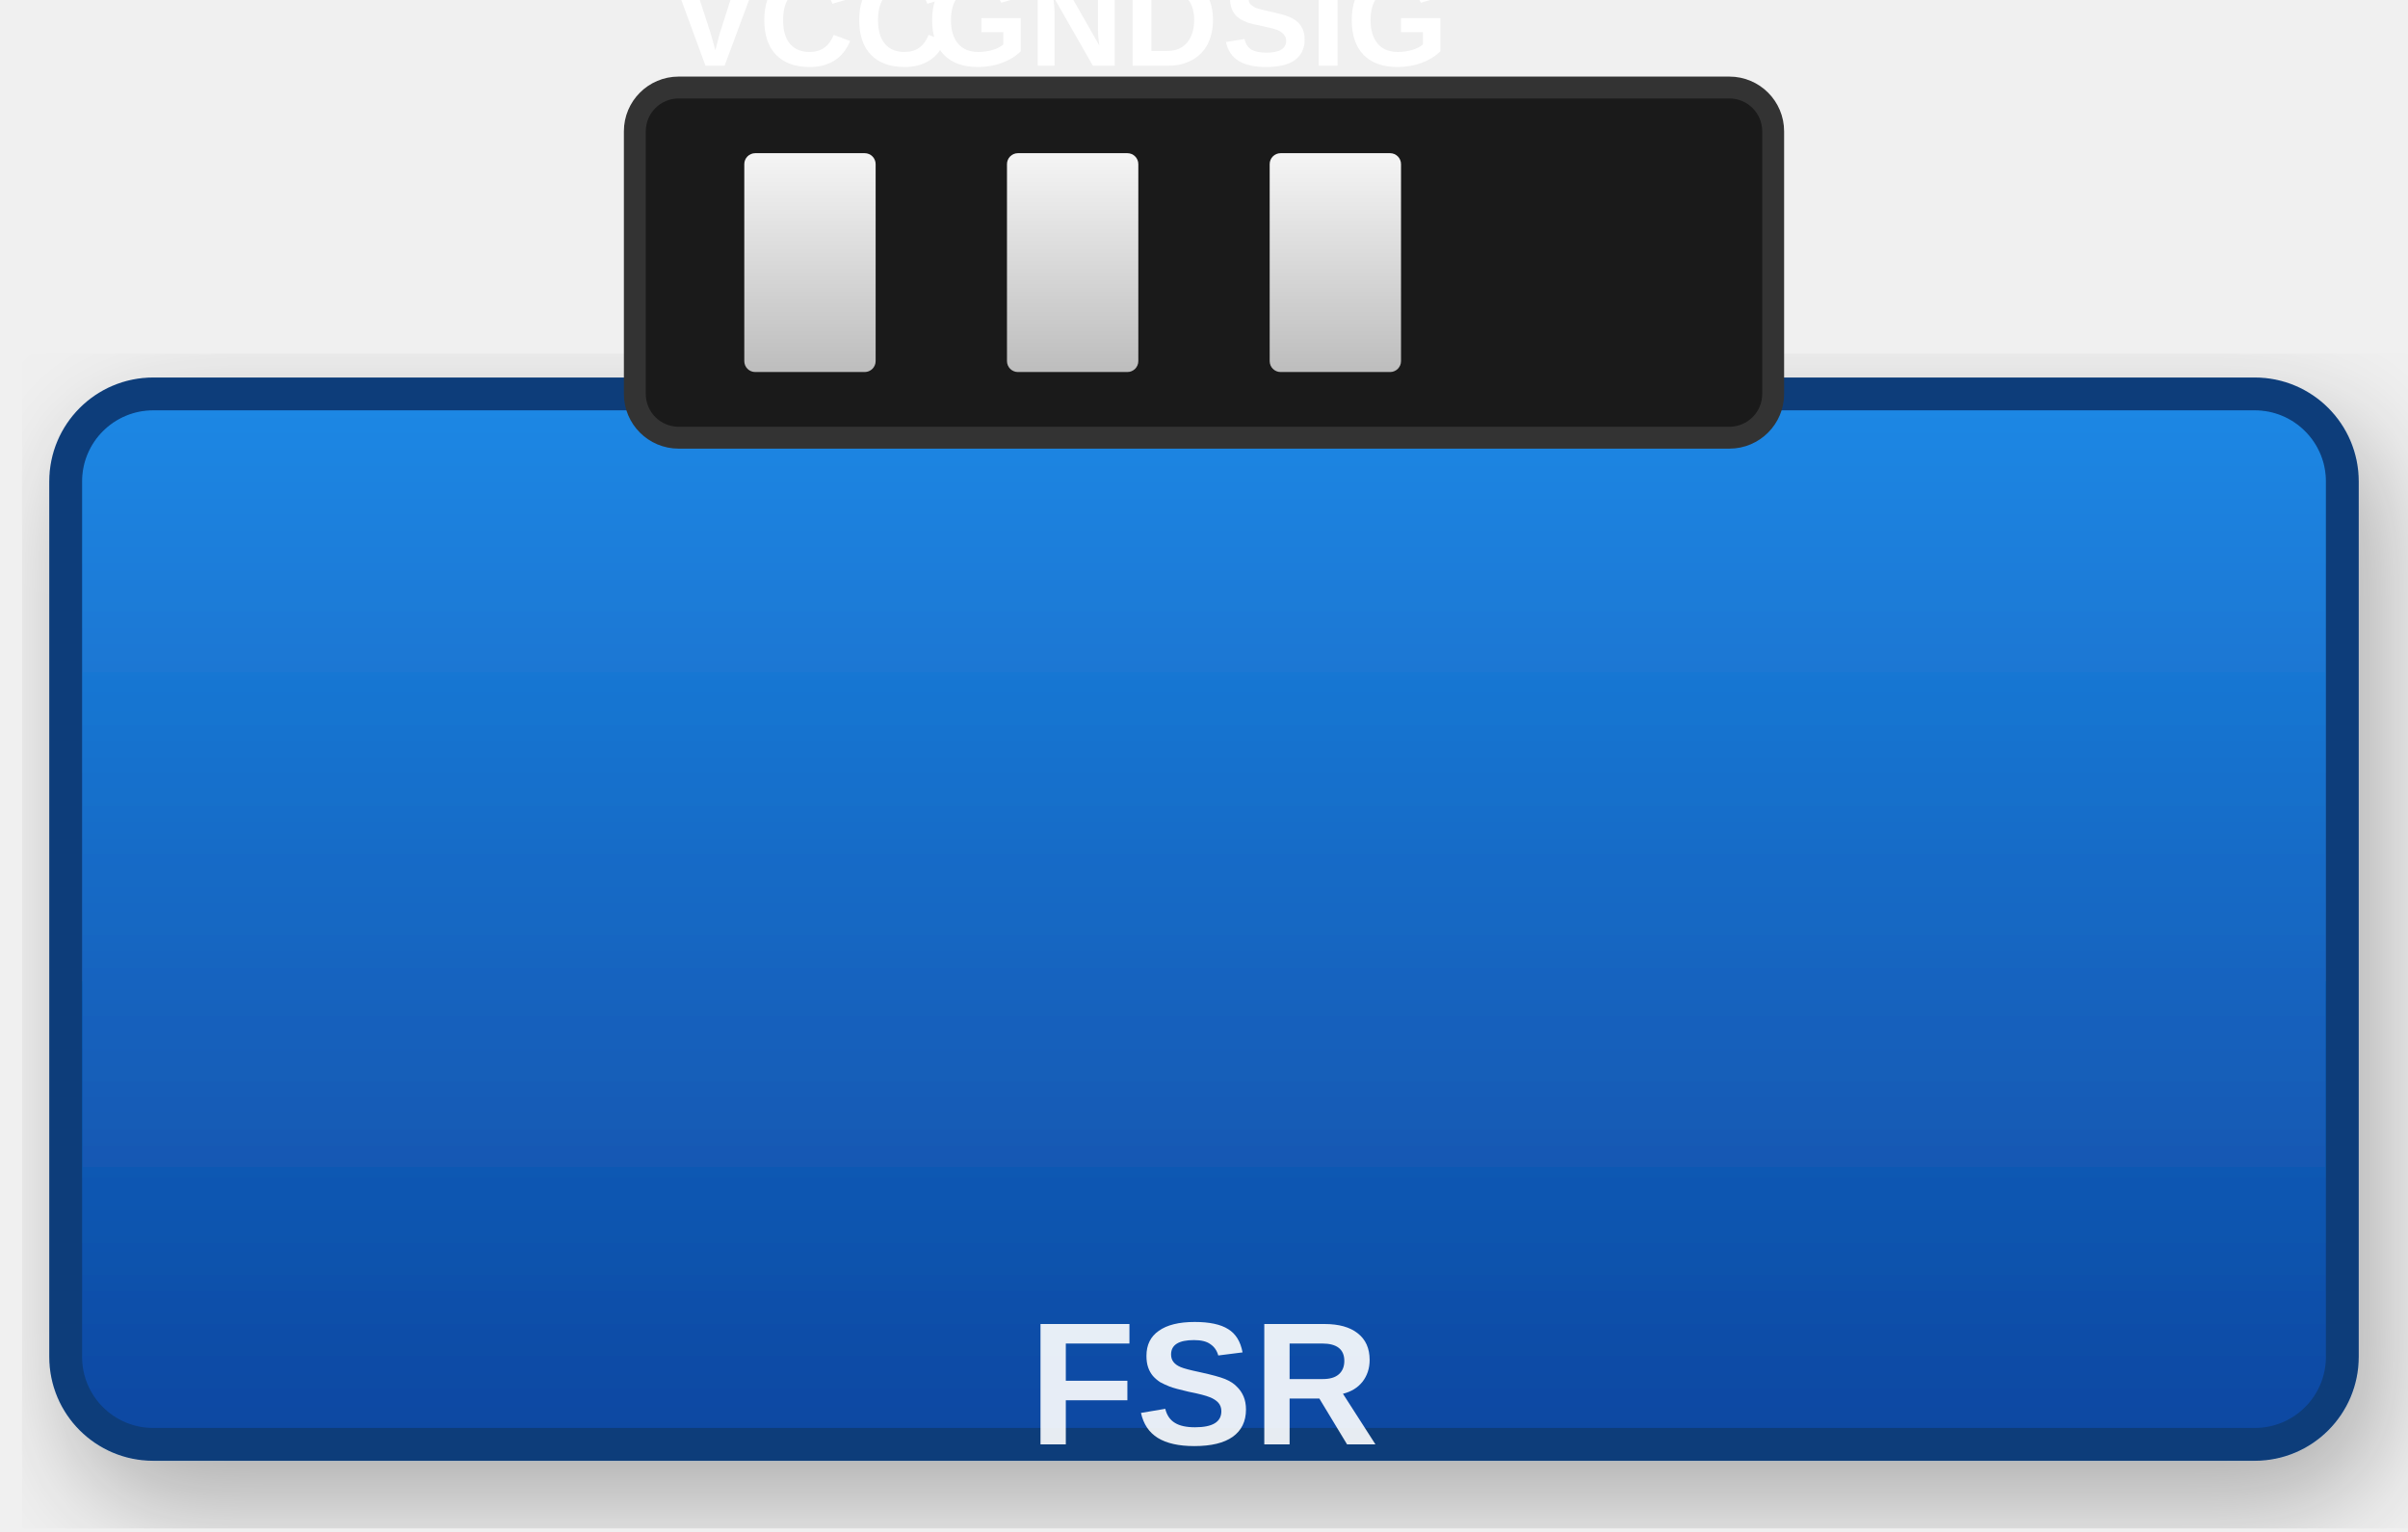
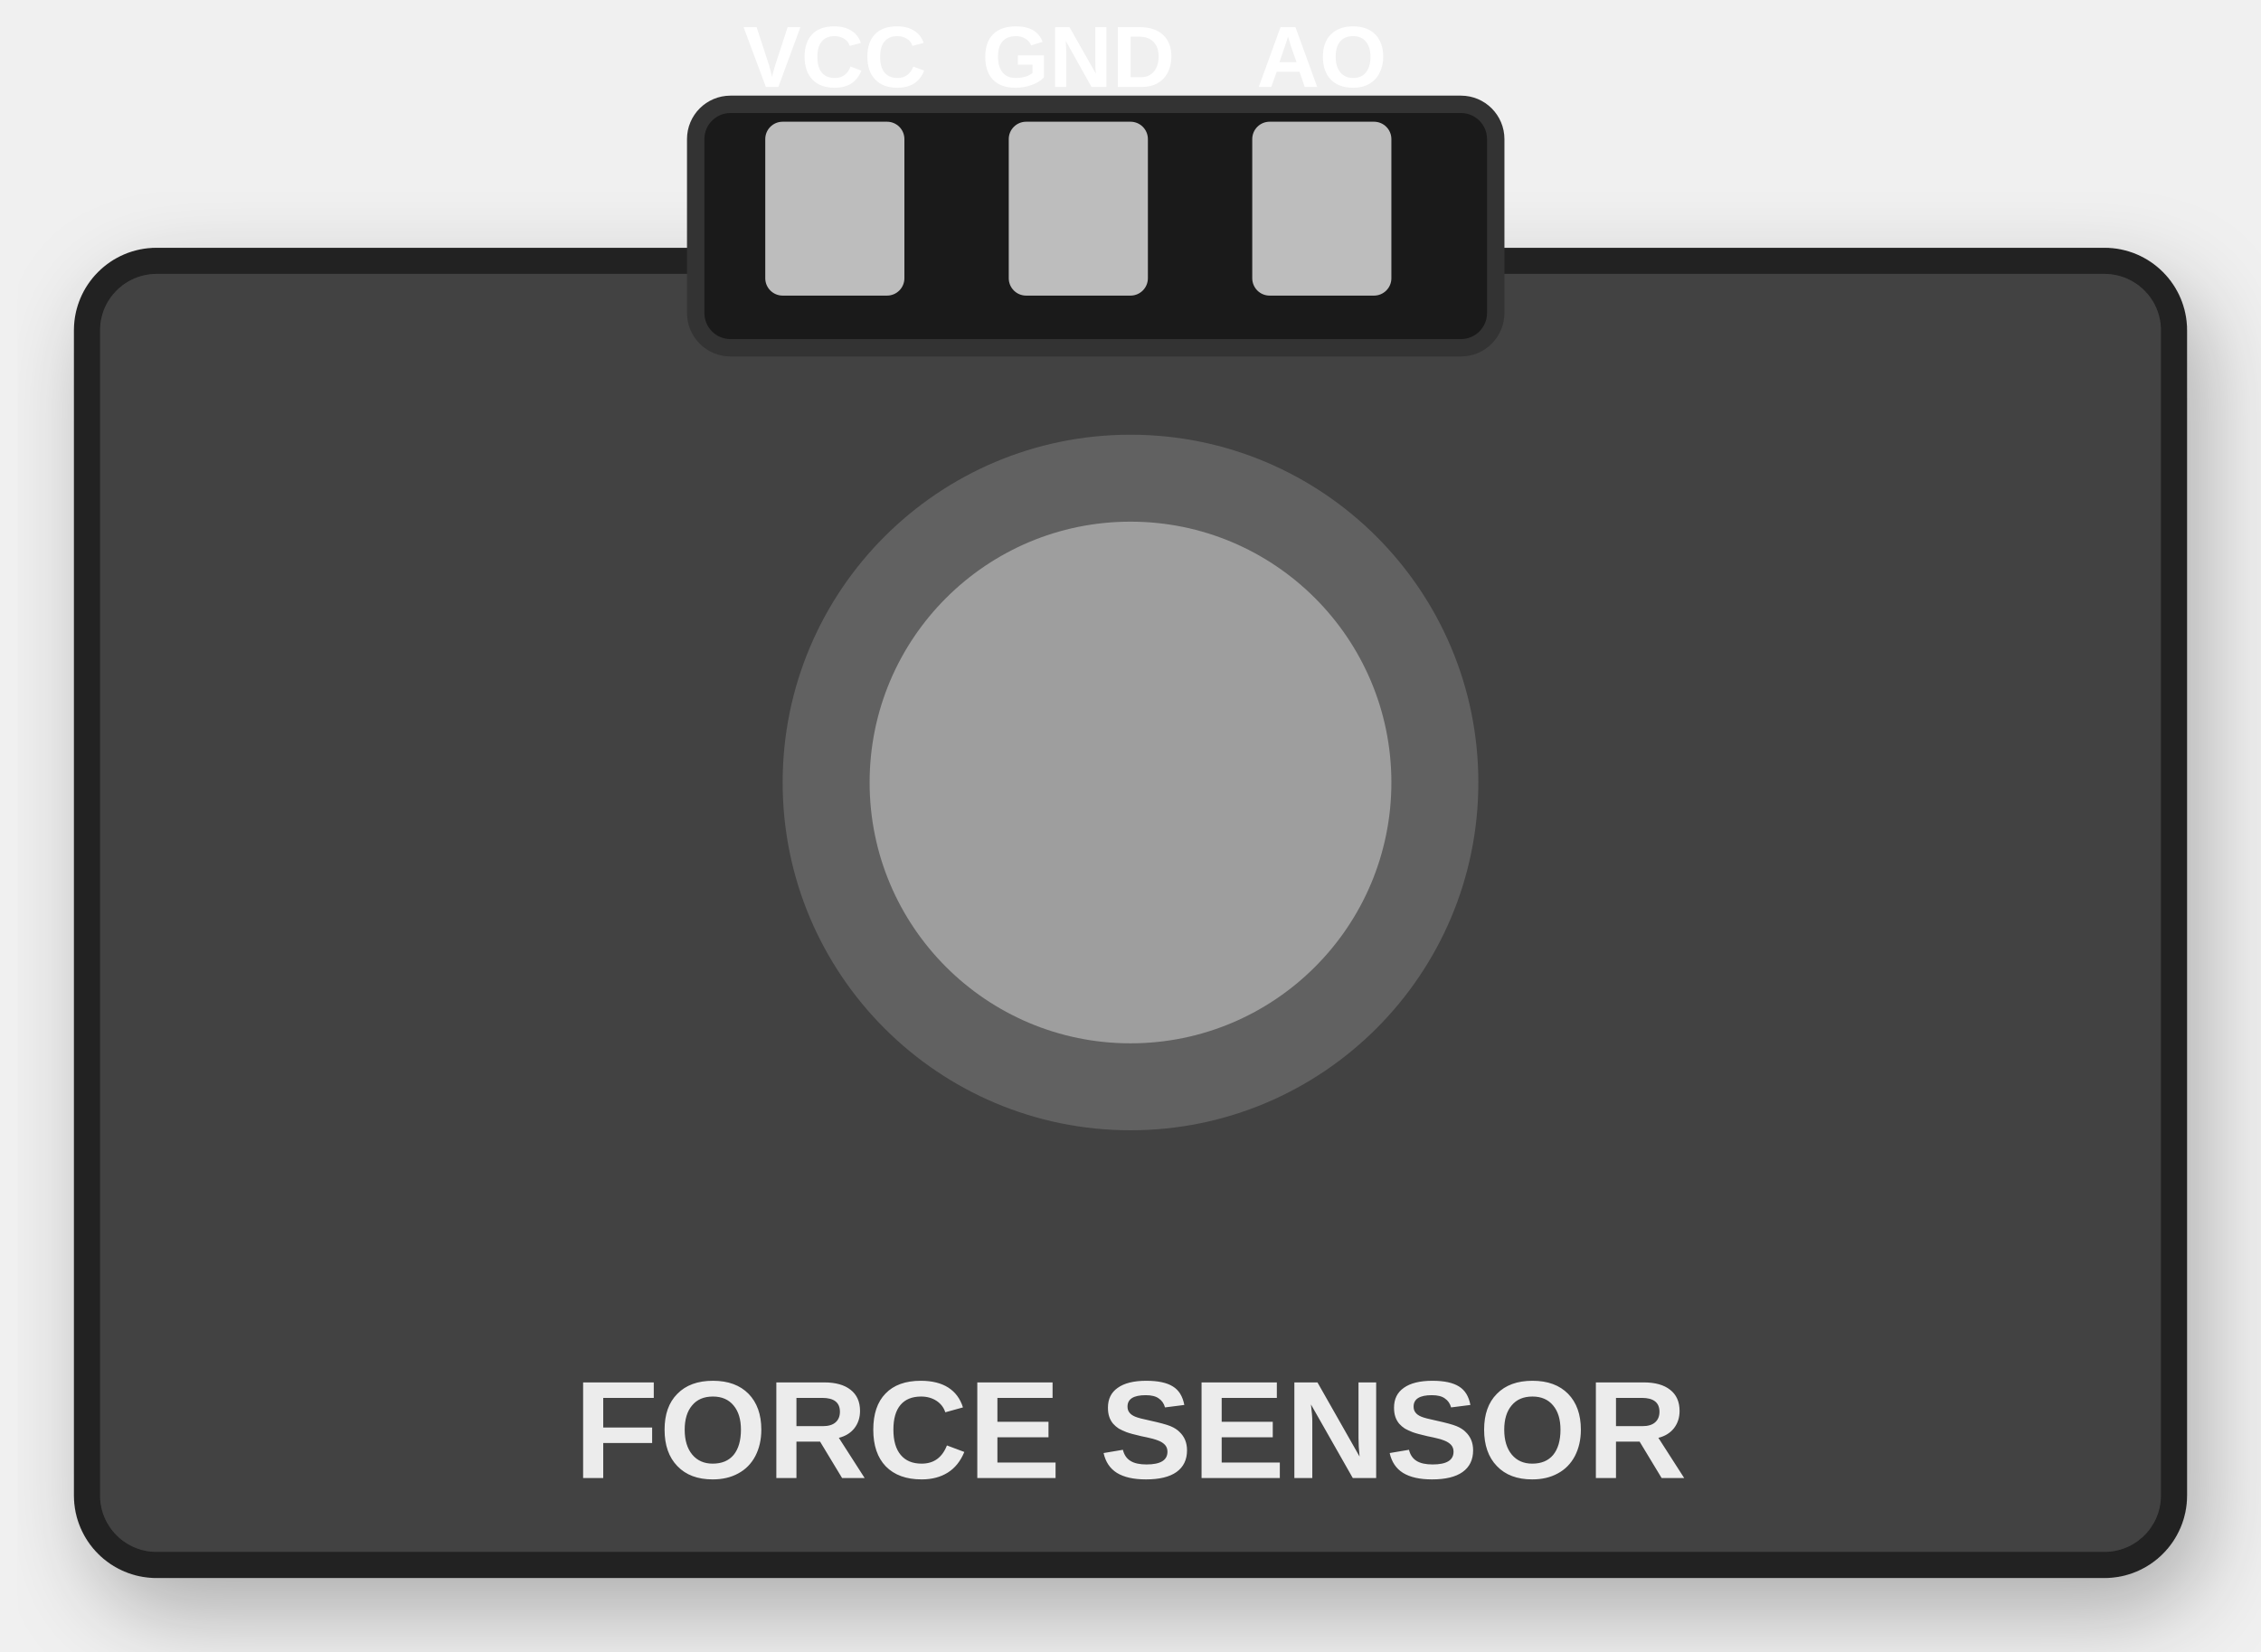
- <svg xmlns="http://www.w3.org/2000/svg" viewBox="0 0 110 70" width="110" height="70">
+ <svg xmlns="http://www.w3.org/2000/svg" viewBox="0 0 130 95" width="130" height="95">
  <defs>
-     <linearGradient id="pcb-fsr" x1="0" y1="0" x2="0" y2="1">
-       <stop offset="0%" stop-color="#1E88E5" />
-       <stop offset="100%" stop-color="#0D47A1" />
-     </linearGradient>
-     <linearGradient id="pcbTeal-fsr" x1="0" y1="0" x2="0" y2="1">
-       <stop offset="0%" stop-color="#00939d" />
-       <stop offset="100%" stop-color="#007982" />
-     </linearGradient>
-     <linearGradient id="metal-fsr" x1="0" y1="0" x2="0" y2="1">
-       <stop offset="0%" stop-color="#eee" />
-       <stop offset="50%" stop-color="#fff" />
-       <stop offset="100%" stop-color="#999" />
-     </linearGradient>
-     <linearGradient id="pin-fsr" x1="0" y1="0" x2="0" y2="1">
-       <stop offset="0%" stop-color="#f5f5f5" />
-       <stop offset="100%" stop-color="#bdbdbd" />
-     </linearGradient>
-     <filter id="sh-fsr" x="-8%" y="-8%" width="116%" height="116%">
+     <filter id="sh-force-sensor" x="-8%" y="-8%" width="116%" height="116%">
      <feDropShadow dx="1" dy="2" stdDeviation="2.5" flood-opacity="0.28" />
    </filter>
-     <filter id="glow-fsr">
-       <feGaussianBlur stdDeviation="1.5" result="b" />
-       <feMerge>
-         <feMergeNode in="b" />
-         <feMergeNode in="SourceGraphic" />
-       </feMerge>
-     </filter>
  </defs>
-   <rect x="3" y="18" width="104" height="48" rx="4" fill="url(#pcb-fsr)" stroke="#0a3d7a" stroke-width="1.5" filter="url(#sh-fsr)" />
-   <rect x="29" y="4" width="52" height="16" rx="2" fill="#1a1a1a" stroke="#333" />
-   <rect x="34" y="7" width="6" height="10" fill="url(#pin-fsr)" rx="0.5" />
-   <text x="37" y="3" text-anchor="middle" fill="#fff" font-size="6" font-weight="bold" font-family="Arial,sans-serif">VCC</text>
-   <rect x="46" y="7" width="6" height="10" fill="url(#pin-fsr)" rx="0.5" />
-   <text x="49" y="3" text-anchor="middle" fill="#fff" font-size="6" font-weight="bold" font-family="Arial,sans-serif">GND</text>
-   <rect x="58" y="7" width="6" height="10" fill="url(#pin-fsr)" rx="0.5" />
-   <text x="61" y="3" text-anchor="middle" fill="#fff" font-size="6" font-weight="bold" font-family="Arial,sans-serif">SIG</text>
-   <text x="55" y="66" text-anchor="middle" fill="#fff" font-size="8" font-weight="bold" font-family="Arial,sans-serif" opacity="0.9">FSR</text>
+   <rect x="5" y="15" width="120" height="75" rx="4" fill="#424242" stroke="#212121" stroke-width="1.5" filter="url(#sh-force-sensor)" />
+   <rect x="40.0" y="6" width="46" height="14" rx="2" fill="#1a1a1a" stroke="#333" />
+   <rect x="44.0" y="7" width="8" height="10" fill="#bdbdbd" rx="1" />
+   <text x="48.0" y="5" text-anchor="middle" fill="#fff" font-size="5" font-weight="bold" font-family="Arial,sans-serif">VCC</text>
+   <rect x="58.0" y="7" width="8" height="10" fill="#bdbdbd" rx="1" />
+   <text x="62.0" y="5" text-anchor="middle" fill="#fff" font-size="5" font-weight="bold" font-family="Arial,sans-serif">GND</text>
+   <rect x="72.0" y="7" width="8" height="10" fill="#bdbdbd" rx="1" />
+   <text x="76.0" y="5" text-anchor="middle" fill="#fff" font-size="5" font-weight="bold" font-family="Arial,sans-serif">AO</text>
+   <circle cx="65" cy="45" r="20" fill="#616161" />
+   <circle cx="65" cy="45" r="15" fill="#9e9e9e" />
+   <text x="65" y="85" text-anchor="middle" fill="#fff" font-size="8" font-weight="bold" font-family="Arial,sans-serif" opacity="0.9">FORCE SENSOR</text>
</svg>
